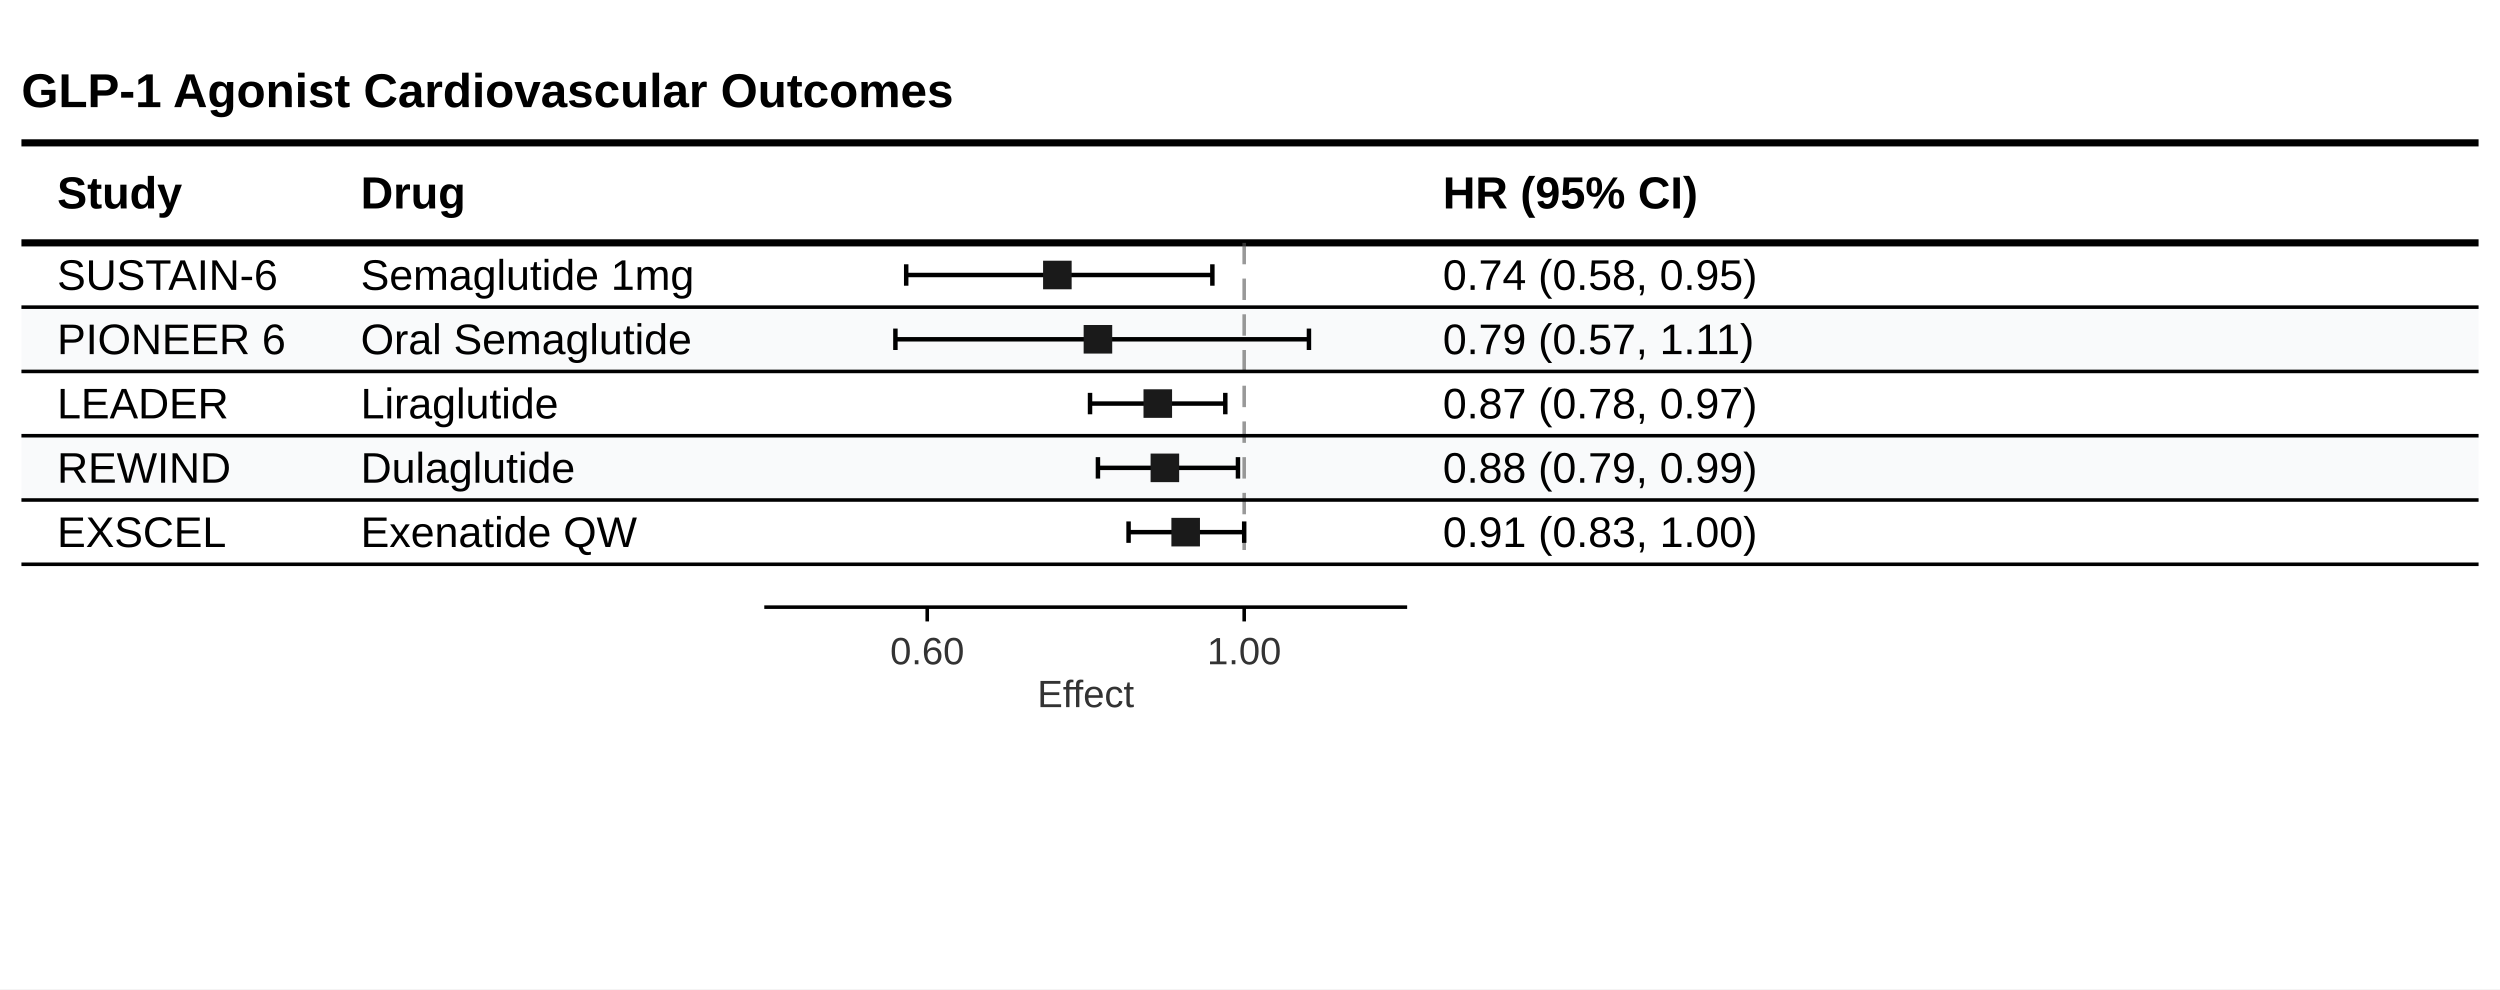
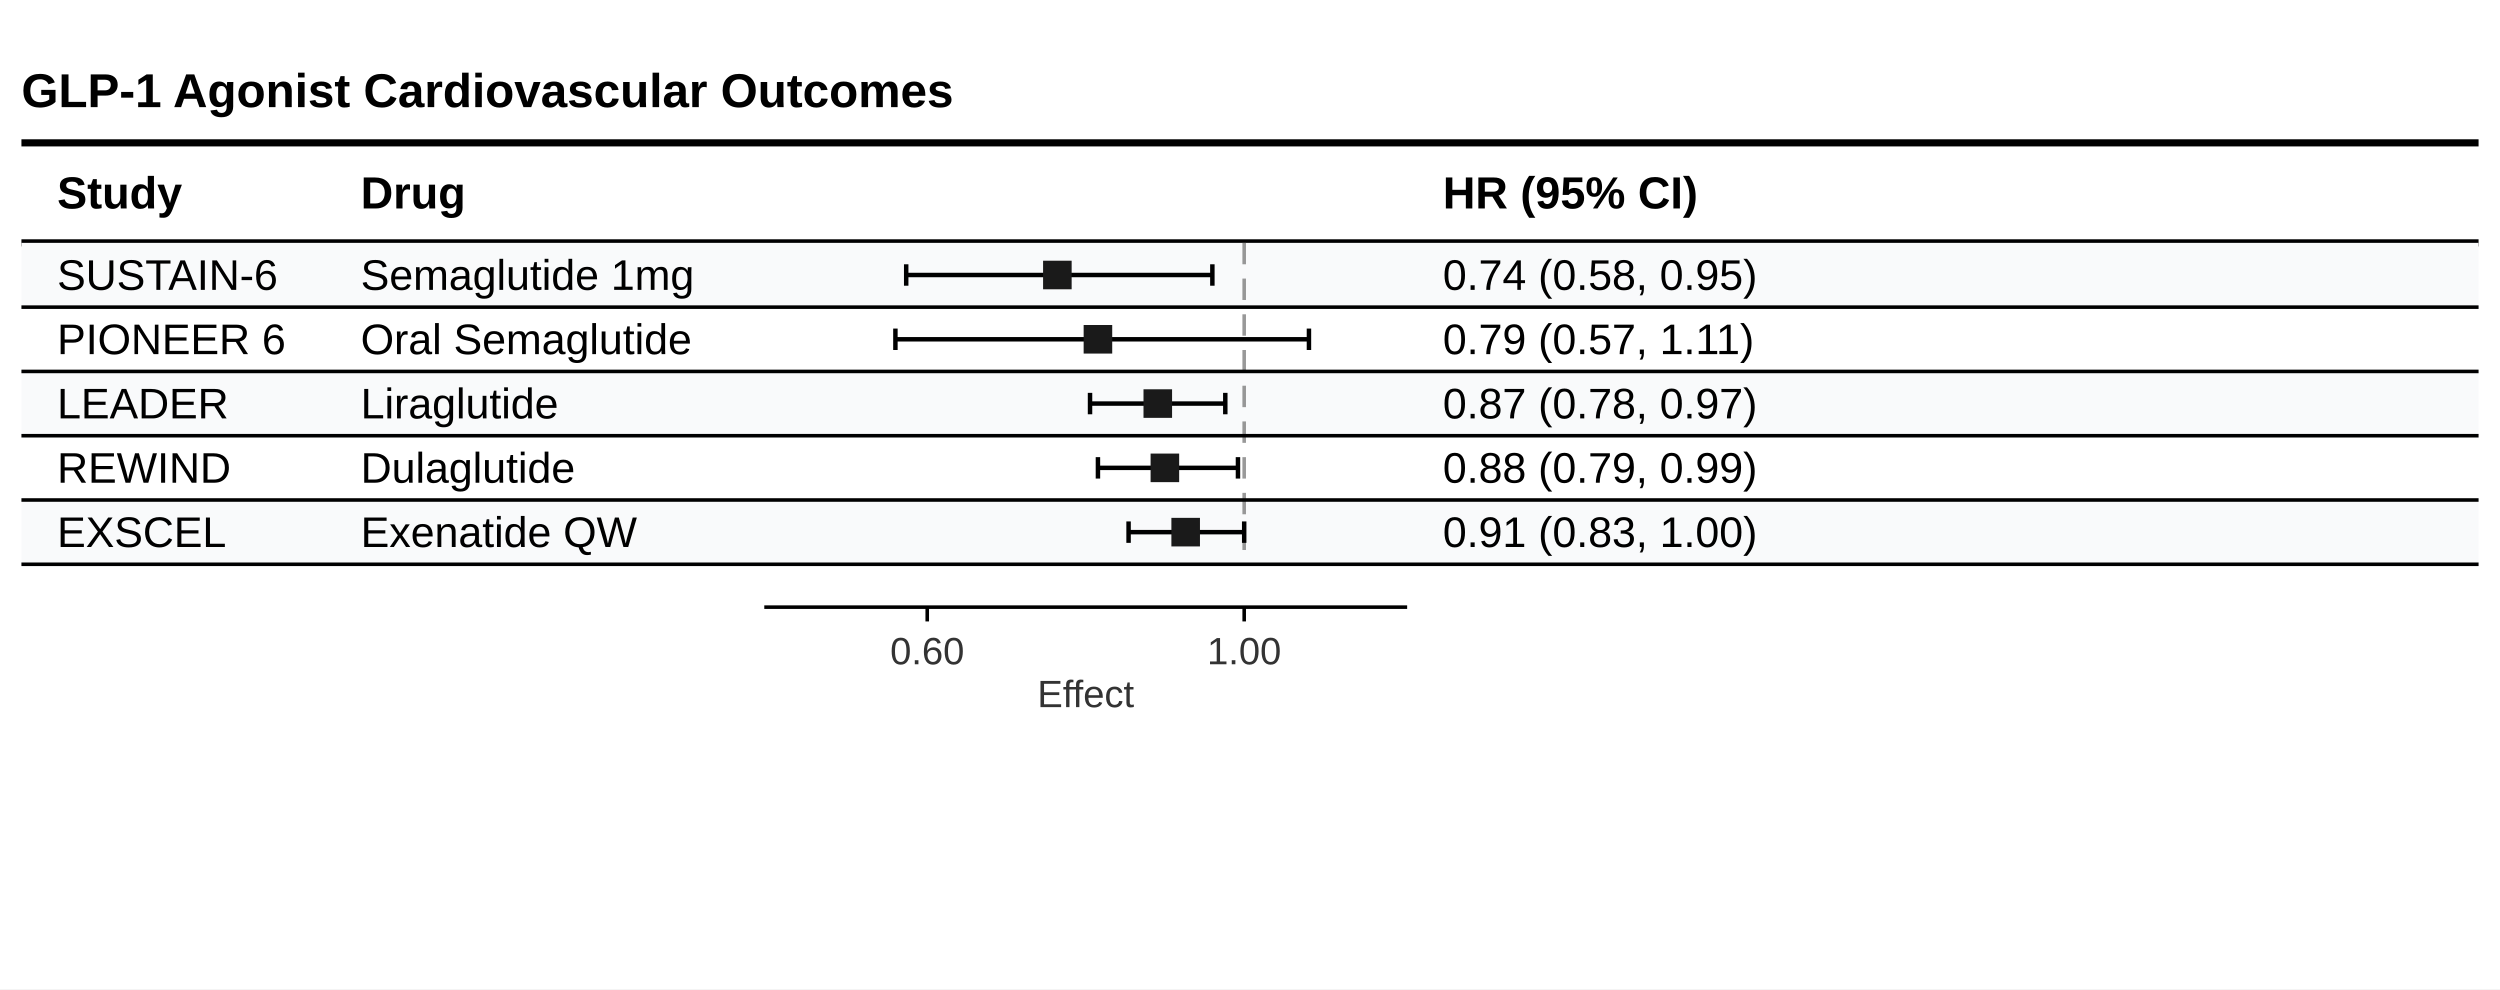
<svg xmlns="http://www.w3.org/2000/svg" width="700" height="277" viewBox="0 0 700 277">
  <style>
  text {
    font-variant-numeric: tabular-nums;
  }
  /* Use dominant-baseline for cell text to match CSS flex centering */
  .cell-text { dominant-baseline: central; }
</style>
  <rect width="100%" height="100%" fill="#ffffff" />
  <text x="6" y="30" font-family="Arial, Helvetica, sans-serif" font-size="13.33px" font-weight="700" fill="#000000">GLP-1 Agonist Cardiovascular Outcomes</text>
  <line x1="6" x2="694" y1="40" y2="40" stroke="#000000" stroke-width="2" />
  <text class="cell-text" x="16" y="54" font-family="Arial, Helvetica, sans-serif" font-size="12.6px" font-weight="700" fill="#000000">Study</text>
  <text class="cell-text" x="101" y="54" font-family="Arial, Helvetica, sans-serif" font-size="12.6px" font-weight="700" text-anchor="start" fill="#000000">Drug</text>
  <text class="cell-text" x="404" y="54" font-family="Arial, Helvetica, sans-serif" font-size="12.6px" font-weight="700" text-anchor="start" fill="#000000">HR (95% CI)</text>
  <line x1="6" x2="694" y1="68" y2="68" stroke="#000000" stroke-width="2" />
-   <rect x="6" y="86" width="688" height="18" fill="#f9fafb" />
-   <rect x="6" y="122" width="688" height="18" fill="#f9fafb" />
+   <rect x="6" y="68" width="688" height="18" fill="#f9fafb" />
+   <rect x="6" y="104" width="688" height="18" fill="#f9fafb" />
+   <rect x="6" y="140" width="688" height="18" fill="#f9fafb" />
  <line x1="348.374" x2="348.374" y1="68" y2="158" stroke="#555555" stroke-width="1" stroke-opacity="0.6" stroke-dasharray="6,4" />
  <g class="interval effect-0">
    <line x1="253.736" x2="339.463" y1="77" y2="77" stroke="#000000" stroke-width="1.25" />
    <line x1="253.736" x2="253.736" y1="74" y2="80" stroke="#000000" stroke-width="1.25" />
    <line x1="339.463" x2="339.463" y1="74" y2="80" stroke="#000000" stroke-width="1.25" />
    <rect x="292.062" y="73" width="8" height="8" fill="#1a1a1a" />
  </g>
  <g class="interval effect-0">
    <line x1="250.714" x2="366.505" y1="95" y2="95" stroke="#000000" stroke-width="1.25" />
    <line x1="250.714" x2="250.714" y1="92" y2="98" stroke="#000000" stroke-width="1.25" />
    <line x1="366.505" x2="366.505" y1="92" y2="98" stroke="#000000" stroke-width="1.25" />
    <rect x="303.421" y="91" width="8" height="8" fill="#1a1a1a" />
  </g>
  <g class="interval effect-0">
    <line x1="305.208" x2="343.082" y1="113" y2="113" stroke="#000000" stroke-width="1.25" />
    <line x1="305.208" x2="305.208" y1="110" y2="116" stroke="#000000" stroke-width="1.25" />
    <line x1="343.082" x2="343.082" y1="110" y2="116" stroke="#000000" stroke-width="1.25" />
    <rect x="320.18" y="109" width="8" height="8" fill="#1a1a1a" />
  </g>
  <g class="interval effect-0">
    <line x1="307.421" x2="346.628" y1="131" y2="131" stroke="#000000" stroke-width="1.25" />
    <line x1="307.421" x2="307.421" y1="128" y2="134" stroke="#000000" stroke-width="1.25" />
    <line x1="346.628" x2="346.628" y1="128" y2="134" stroke="#000000" stroke-width="1.25" />
    <rect x="322.165" y="127" width="8" height="8" fill="#1a1a1a" />
  </g>
  <g class="interval effect-0">
    <line x1="316.002" x2="348.374" y1="149" y2="149" stroke="#000000" stroke-width="1.25" />
    <line x1="316.002" x2="316.002" y1="146" y2="152" stroke="#000000" stroke-width="1.25" />
    <line x1="348.374" x2="348.374" y1="146" y2="152" stroke="#000000" stroke-width="1.25" />
    <rect x="327.989" y="145" width="8" height="8" fill="#1a1a1a" />
  </g>
  <g transform="translate(0, 170)">
    <line x1="214" x2="394" y1="0" y2="0" stroke="#000000" stroke-width="1" />
    <line x1="259.626" x2="259.626" y1="0" y2="4" stroke="#000000" stroke-width="1" />
    <text x="259.626" y="16" text-anchor="middle" font-family="Arial, Helvetica, sans-serif" font-size="10.67px" font-weight="400" fill="#333333">0.60</text>
    <line x1="348.374" x2="348.374" y1="0" y2="4" stroke="#000000" stroke-width="1" />
    <text x="348.374" y="16" text-anchor="middle" font-family="Arial, Helvetica, sans-serif" font-size="10.67px" font-weight="400" fill="#333333">1.00</text>
    <text x="304" y="28" text-anchor="middle" font-family="Arial, Helvetica, sans-serif" font-size="10.67px" font-weight="500" fill="#333333">Effect</text>
  </g>
  <text class="cell-text" x="16" y="77" font-family="Arial, Helvetica, sans-serif" font-size="12px" font-weight="400" font-style="normal" fill="#000000">SUSTAIN-6</text>
  <text class="cell-text" x="101" y="77" font-family="Arial, Helvetica, sans-serif" font-size="12px" font-weight="400" font-style="normal" text-anchor="start" fill="#000000">Semaglutide 1mg</text>
  <text class="cell-text" x="404" y="77" font-family="Arial, Helvetica, sans-serif" font-size="12px" font-weight="400" font-style="normal" text-anchor="start" fill="#000000">0.74 (0.58, 0.95)</text>
  <line x1="6" x2="694" y1="86" y2="86" stroke="#000000" stroke-width="1" />
  <text class="cell-text" x="16" y="95" font-family="Arial, Helvetica, sans-serif" font-size="12px" font-weight="400" font-style="normal" fill="#000000">PIONEER 6</text>
  <text class="cell-text" x="101" y="95" font-family="Arial, Helvetica, sans-serif" font-size="12px" font-weight="400" font-style="normal" text-anchor="start" fill="#000000">Oral Semaglutide</text>
  <text class="cell-text" x="404" y="95" font-family="Arial, Helvetica, sans-serif" font-size="12px" font-weight="400" font-style="normal" text-anchor="start" fill="#000000">0.79 (0.57, 1.11)</text>
  <line x1="6" x2="694" y1="104" y2="104" stroke="#000000" stroke-width="1" />
  <text class="cell-text" x="16" y="113" font-family="Arial, Helvetica, sans-serif" font-size="12px" font-weight="400" font-style="normal" fill="#000000">LEADER</text>
  <text class="cell-text" x="101" y="113" font-family="Arial, Helvetica, sans-serif" font-size="12px" font-weight="400" font-style="normal" text-anchor="start" fill="#000000">Liraglutide</text>
  <text class="cell-text" x="404" y="113" font-family="Arial, Helvetica, sans-serif" font-size="12px" font-weight="400" font-style="normal" text-anchor="start" fill="#000000">0.87 (0.78, 0.97)</text>
  <line x1="6" x2="694" y1="122" y2="122" stroke="#000000" stroke-width="1" />
  <text class="cell-text" x="16" y="131" font-family="Arial, Helvetica, sans-serif" font-size="12px" font-weight="400" font-style="normal" fill="#000000">REWIND</text>
  <text class="cell-text" x="101" y="131" font-family="Arial, Helvetica, sans-serif" font-size="12px" font-weight="400" font-style="normal" text-anchor="start" fill="#000000">Dulaglutide</text>
  <text class="cell-text" x="404" y="131" font-family="Arial, Helvetica, sans-serif" font-size="12px" font-weight="400" font-style="normal" text-anchor="start" fill="#000000">0.88 (0.79, 0.99)</text>
  <line x1="6" x2="694" y1="140" y2="140" stroke="#000000" stroke-width="1" />
  <text class="cell-text" x="16" y="149" font-family="Arial, Helvetica, sans-serif" font-size="12px" font-weight="400" font-style="normal" fill="#000000">EXSCEL</text>
  <text class="cell-text" x="101" y="149" font-family="Arial, Helvetica, sans-serif" font-size="12px" font-weight="400" font-style="normal" text-anchor="start" fill="#000000">Exenatide QW</text>
  <text class="cell-text" x="404" y="149" font-family="Arial, Helvetica, sans-serif" font-size="12px" font-weight="400" font-style="normal" text-anchor="start" fill="#000000">0.91 (0.83, 1.00)</text>
  <line x1="6" x2="694" y1="158" y2="158" stroke="#000000" stroke-width="1" />
</svg>
